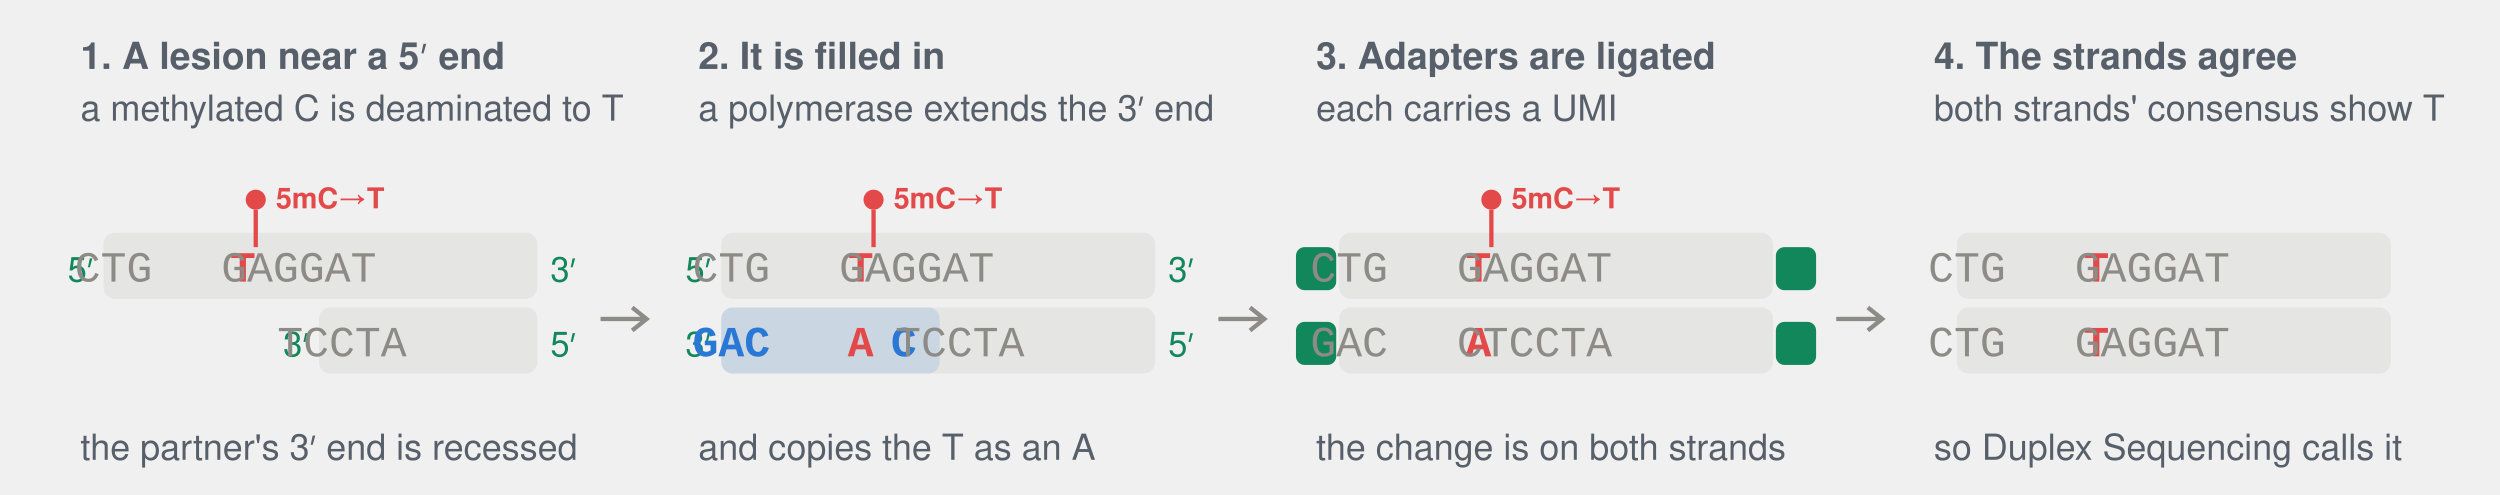
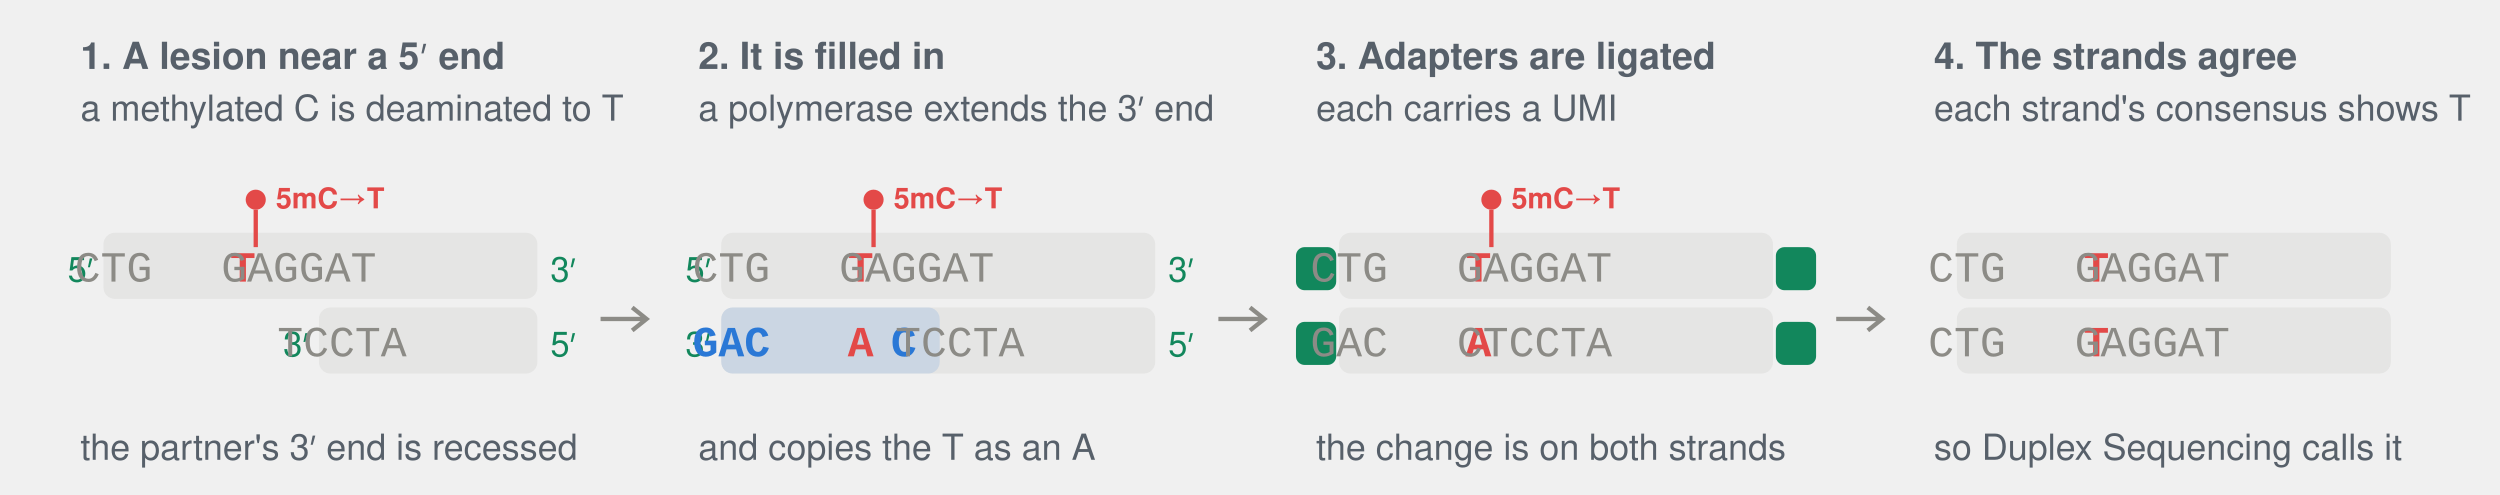
<svg xmlns="http://www.w3.org/2000/svg" width="870" height="172" viewBox="0 0 870 172" role="img" aria-labelledby="title">
  <style>
    text { font-family: Helvetica, Arial, sans-serif; }
    .head { fill: #57606a; font-size: 13px; font-weight: 700; }
    .ink { fill: #57606a; font-size: 12.5px; }
    .end { fill: #12875c; font-size: 12px; }
    .base { fill: #8c8b86; font-family: ui-monospace, SFMono-Regular, Menlo, Consolas, "Liberation Mono", monospace; font-size: 15px; }
    .alt { fill: #e34948; font-weight: 700; }
    .new { fill: #2a78d6; font-weight: 700; }
    .fill { fill: #2a78d6; fill-opacity: 0.14; }
    .umi { fill: #12875c; }
    .arrow { stroke: #8c8b86; stroke-width: 1.5; fill: none; }
    .read { fill: #8c8b86; fill-opacity: 0.11; }
    .lesion { fill: #e34948; }
    .lesion-stem { stroke: #e34948; stroke-width: 1.5; }
    .lesion-label { fill: #e34948; font-size: 10px; font-weight: 700; }
    @media (prefers-color-scheme: dark) {
      .head, .ink { fill: #9198a1; }
      .end, .umi { fill: #1baf7a; }
      .read { fill: #ffffff; fill-opacity: 0.12; }
    }
  </style>
  <text class="head" x="28" y="24">1. A lesion near a 5′ end</text>
  <text class="ink" x="28" y="42">a methylated C is deaminated to T</text>
  <text class="ink" x="28" y="160">the partner's 3′ end is recessed</text>
  <rect class="read" x="36" y="81" width="151" height="23" rx="4" />
  <rect class="read" x="111" y="107" width="76" height="23" rx="4" />
  <text class="end" x="28" y="98" text-anchor="middle">5′</text>
  <text class="end" x="196" y="98" text-anchor="middle">3′</text>
  <text class="end" x="103" y="124" text-anchor="middle">3′</text>
  <text class="end" x="196" y="124" text-anchor="middle">5′</text>
  <path class="lesion-stem" d="M89 86 V73" />
  <circle class="lesion" cx="89" cy="69.5" r="3.5" />
  <text class="lesion-label" x="96" y="72.5">5mC→T</text>
  <text class="base" y="98" text-anchor="middle">
    <tspan x="44 59 74">CTG</tspan>
    <tspan class="alt" x="89">T</tspan>
    <tspan x="104 119 134 149 164 179">GAGGAT</tspan>
  </text>
  <text class="base" y="124" text-anchor="middle">
    <tspan x="119 134 149 164 179">TCCTA</tspan>
  </text>
  <path class="arrow" d="M209 111 h16 m-5 -4 l5 4 l-5 4" />
  <text class="head" x="243" y="24">2. It is filled in</text>
  <text class="ink" x="243" y="42">a polymerase extends the 3′ end</text>
  <text class="ink" x="243" y="160">and copies the T as an A</text>
  <rect class="read" x="251" y="81" width="151" height="23" rx="4" />
  <rect class="read" x="251" y="107" width="151" height="23" rx="4" />
  <rect class="fill" x="251" y="107" width="76" height="23" rx="4" />
  <text class="end" x="243" y="98" text-anchor="middle">5′</text>
  <text class="end" x="411" y="98" text-anchor="middle">3′</text>
  <text class="end" x="243" y="124" text-anchor="middle">3′</text>
  <text class="end" x="411" y="124" text-anchor="middle">5′</text>
  <path class="lesion-stem" d="M304 86 V73" />
  <circle class="lesion" cx="304" cy="69.5" r="3.5" />
  <text class="lesion-label" x="311" y="72.5">5mC→T</text>
  <text class="base" y="98" text-anchor="middle">
    <tspan x="259 274 289">CTG</tspan>
    <tspan class="alt" x="304">T</tspan>
    <tspan x="319 334 349 364 379 394">GAGGAT</tspan>
  </text>
  <text class="base" y="124" text-anchor="middle">
    <tspan class="new" x="259 274 289">GAC</tspan>
    <tspan class="alt" x="304">A</tspan>
    <tspan class="new" x="319">C</tspan>
    <tspan x="334 349 364 379 394">TCCTA</tspan>
  </text>
  <path class="arrow" d="M424 111 h16 m-5 -4 l5 4 l-5 4" />
  <text class="head" x="458" y="24">3. Adapters are ligated</text>
  <text class="ink" x="458" y="42">each carries a UMI</text>
  <text class="ink" x="458" y="160">the change is on both strands</text>
  <rect class="umi" x="451" y="86" width="14" height="15" rx="3" />
  <rect class="umi" x="618" y="86" width="14" height="15" rx="3" />
  <rect class="umi" x="451" y="112" width="14" height="15" rx="3" />
  <rect class="umi" x="618" y="112" width="14" height="15" rx="3" />
  <rect class="read" x="466" y="81" width="151" height="23" rx="4" />
  <rect class="read" x="466" y="107" width="151" height="23" rx="4" />
  <path class="lesion-stem" d="M519 86 V73" />
  <circle class="lesion" cx="519" cy="69.5" r="3.5" />
  <text class="lesion-label" x="526" y="72.5">5mC→T</text>
  <text class="base" y="98" text-anchor="middle">
    <tspan x="474 489 504">CTG</tspan>
    <tspan class="alt" x="519">T</tspan>
    <tspan x="534 549 564 579 594 609">GAGGAT</tspan>
  </text>
  <text class="base" y="124" text-anchor="middle">
    <tspan x="474 489 504">GAC</tspan>
    <tspan class="alt" x="519">A</tspan>
    <tspan x="534 549 564 579 594 609">CTCCTA</tspan>
  </text>
  <path class="arrow" d="M639 111 h16 m-5 -4 l5 4 l-5 4" />
  <text class="head" x="673" y="24">4. The strands agree</text>
-   <text class="ink" x="673" y="42">both strands' consensus show T</text>
+   <text class="ink" x="673" y="42">each strand's consensus shows T</text>
  <text class="ink" x="673" y="160">so Duplex Sequencing calls it</text>
  <rect class="read" x="681" y="81" width="151" height="23" rx="4" />
  <rect class="read" x="681" y="107" width="151" height="23" rx="4" />
  <text class="base" y="98" text-anchor="middle">
    <tspan x="689 704 719">CTG</tspan>
    <tspan class="alt" x="734">T</tspan>
    <tspan x="749 764 779 794 809 824">GAGGAT</tspan>
  </text>
  <text class="base" y="124" text-anchor="middle">
    <tspan x="689 704 719">CTG</tspan>
    <tspan class="alt" x="734">T</tspan>
    <tspan x="749 764 779 794 809 824">GAGGAT</tspan>
  </text>
</svg>
